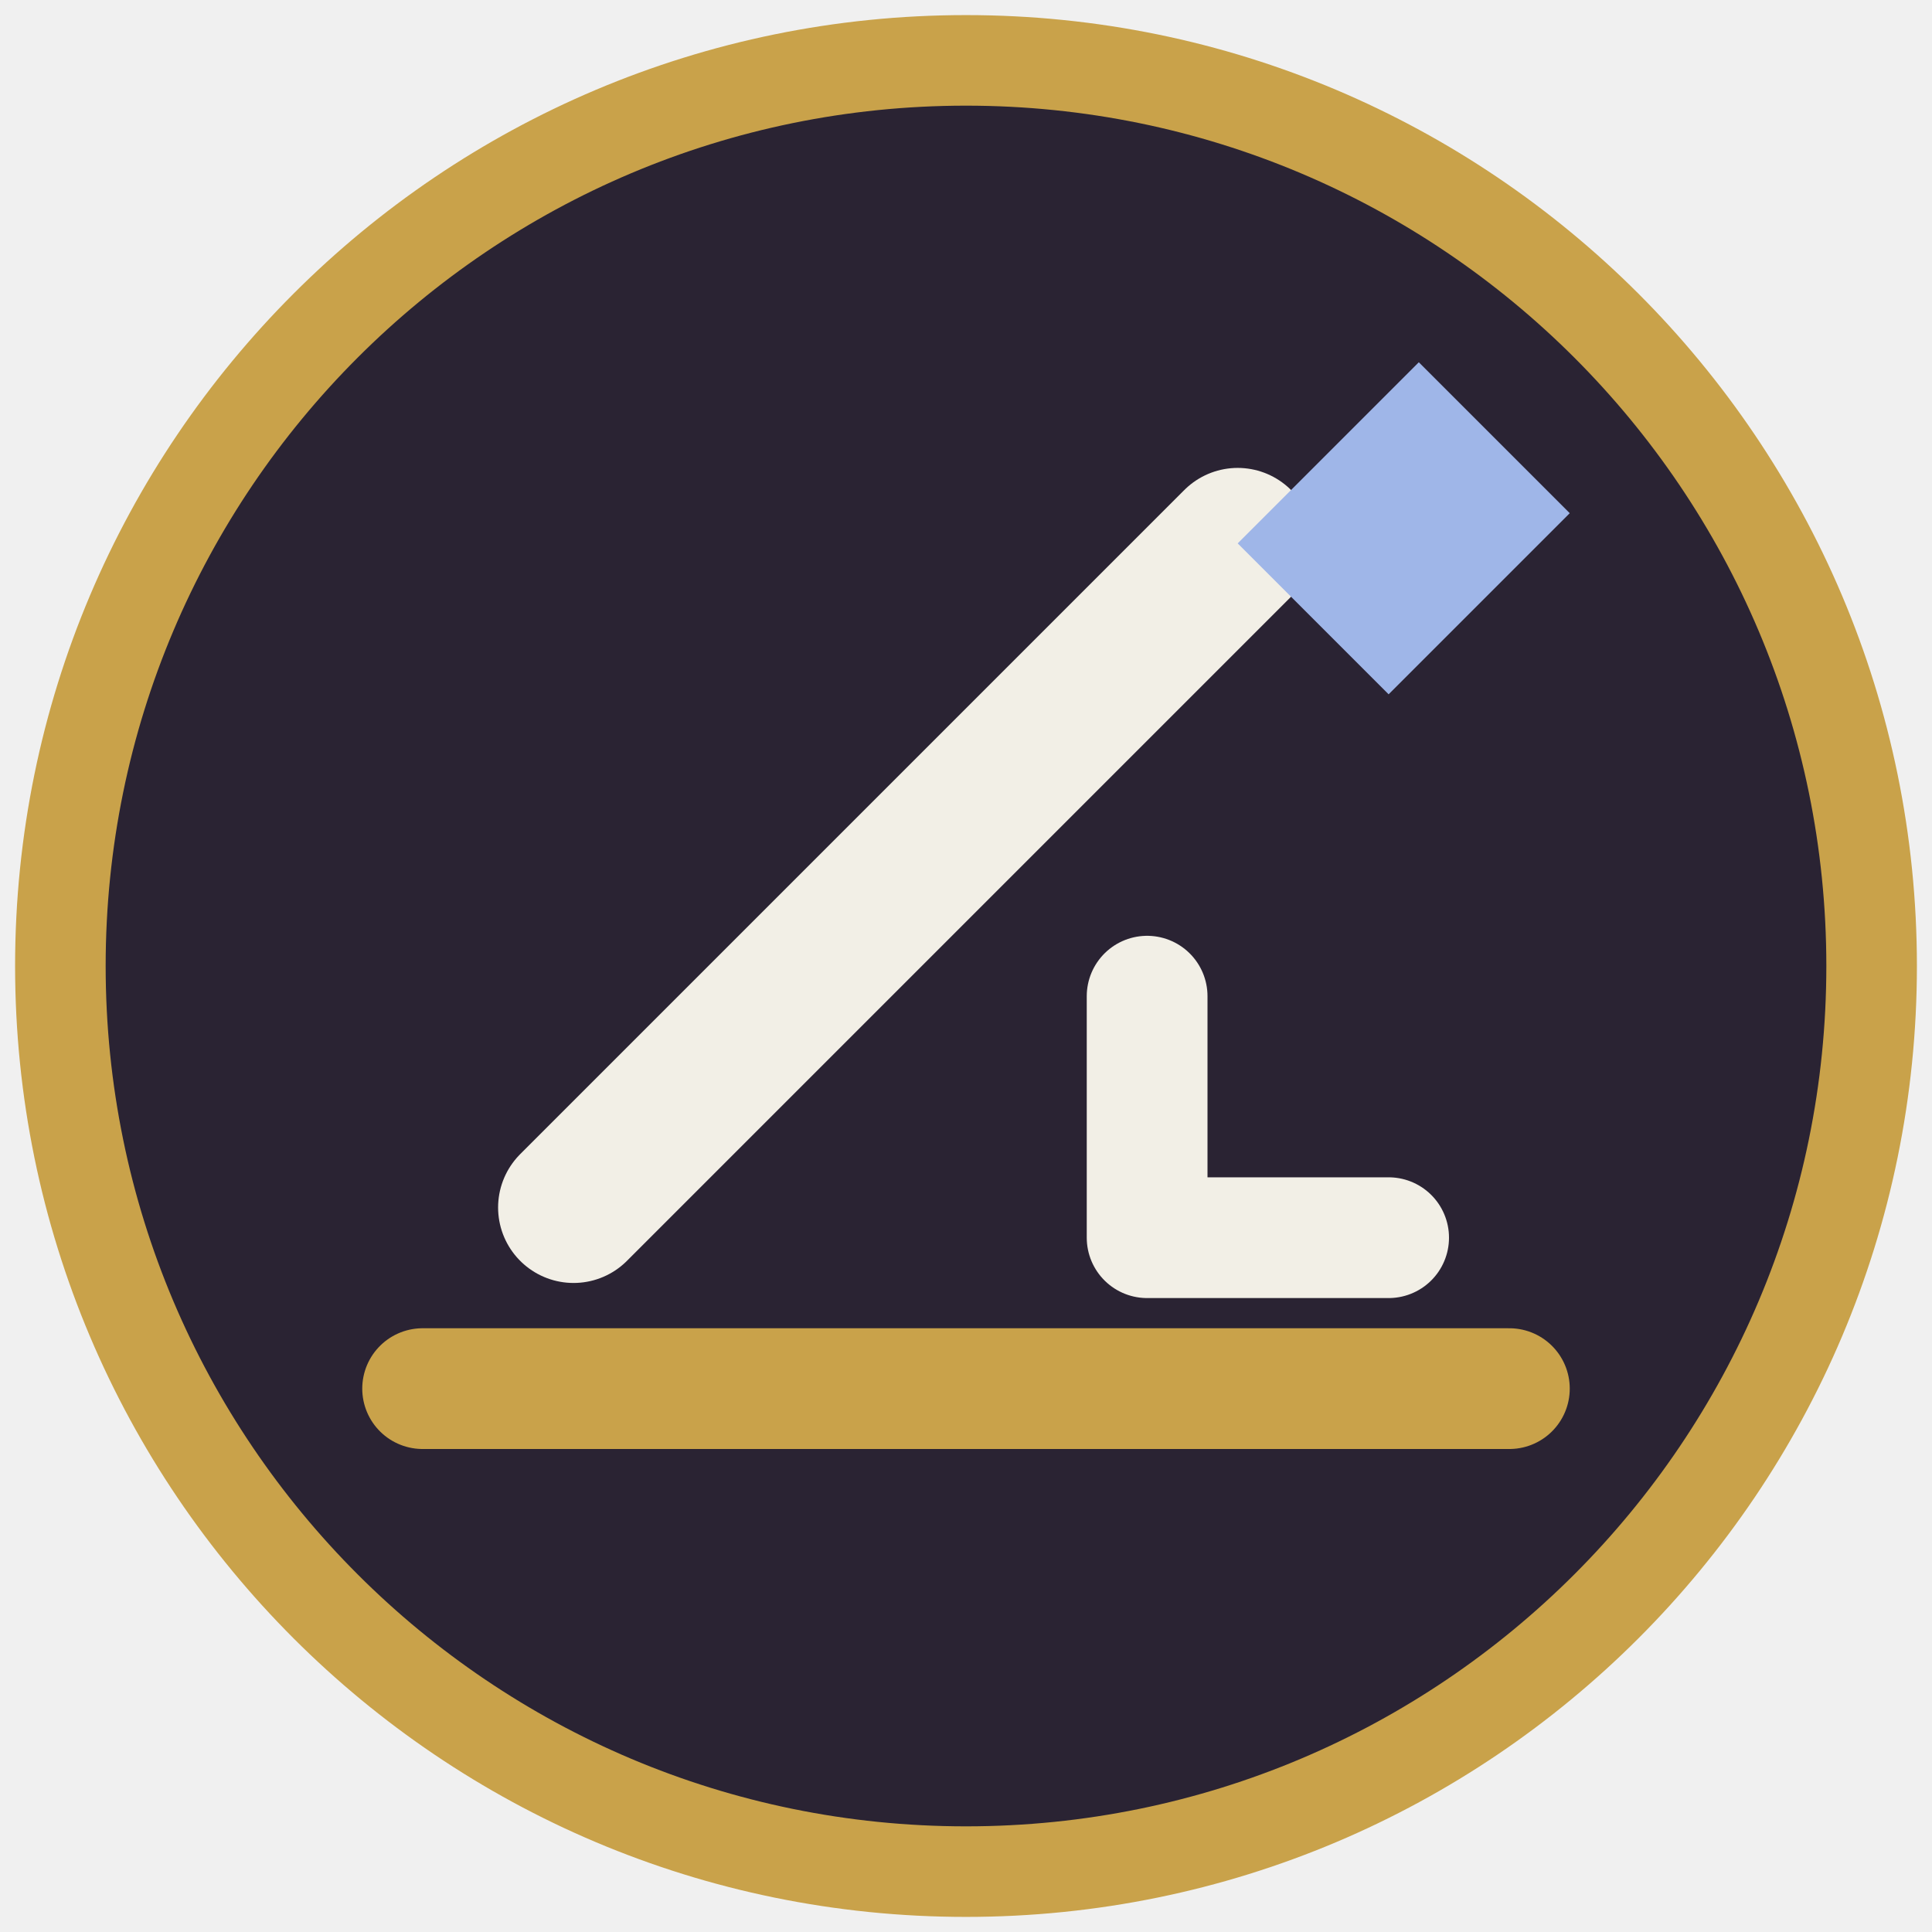
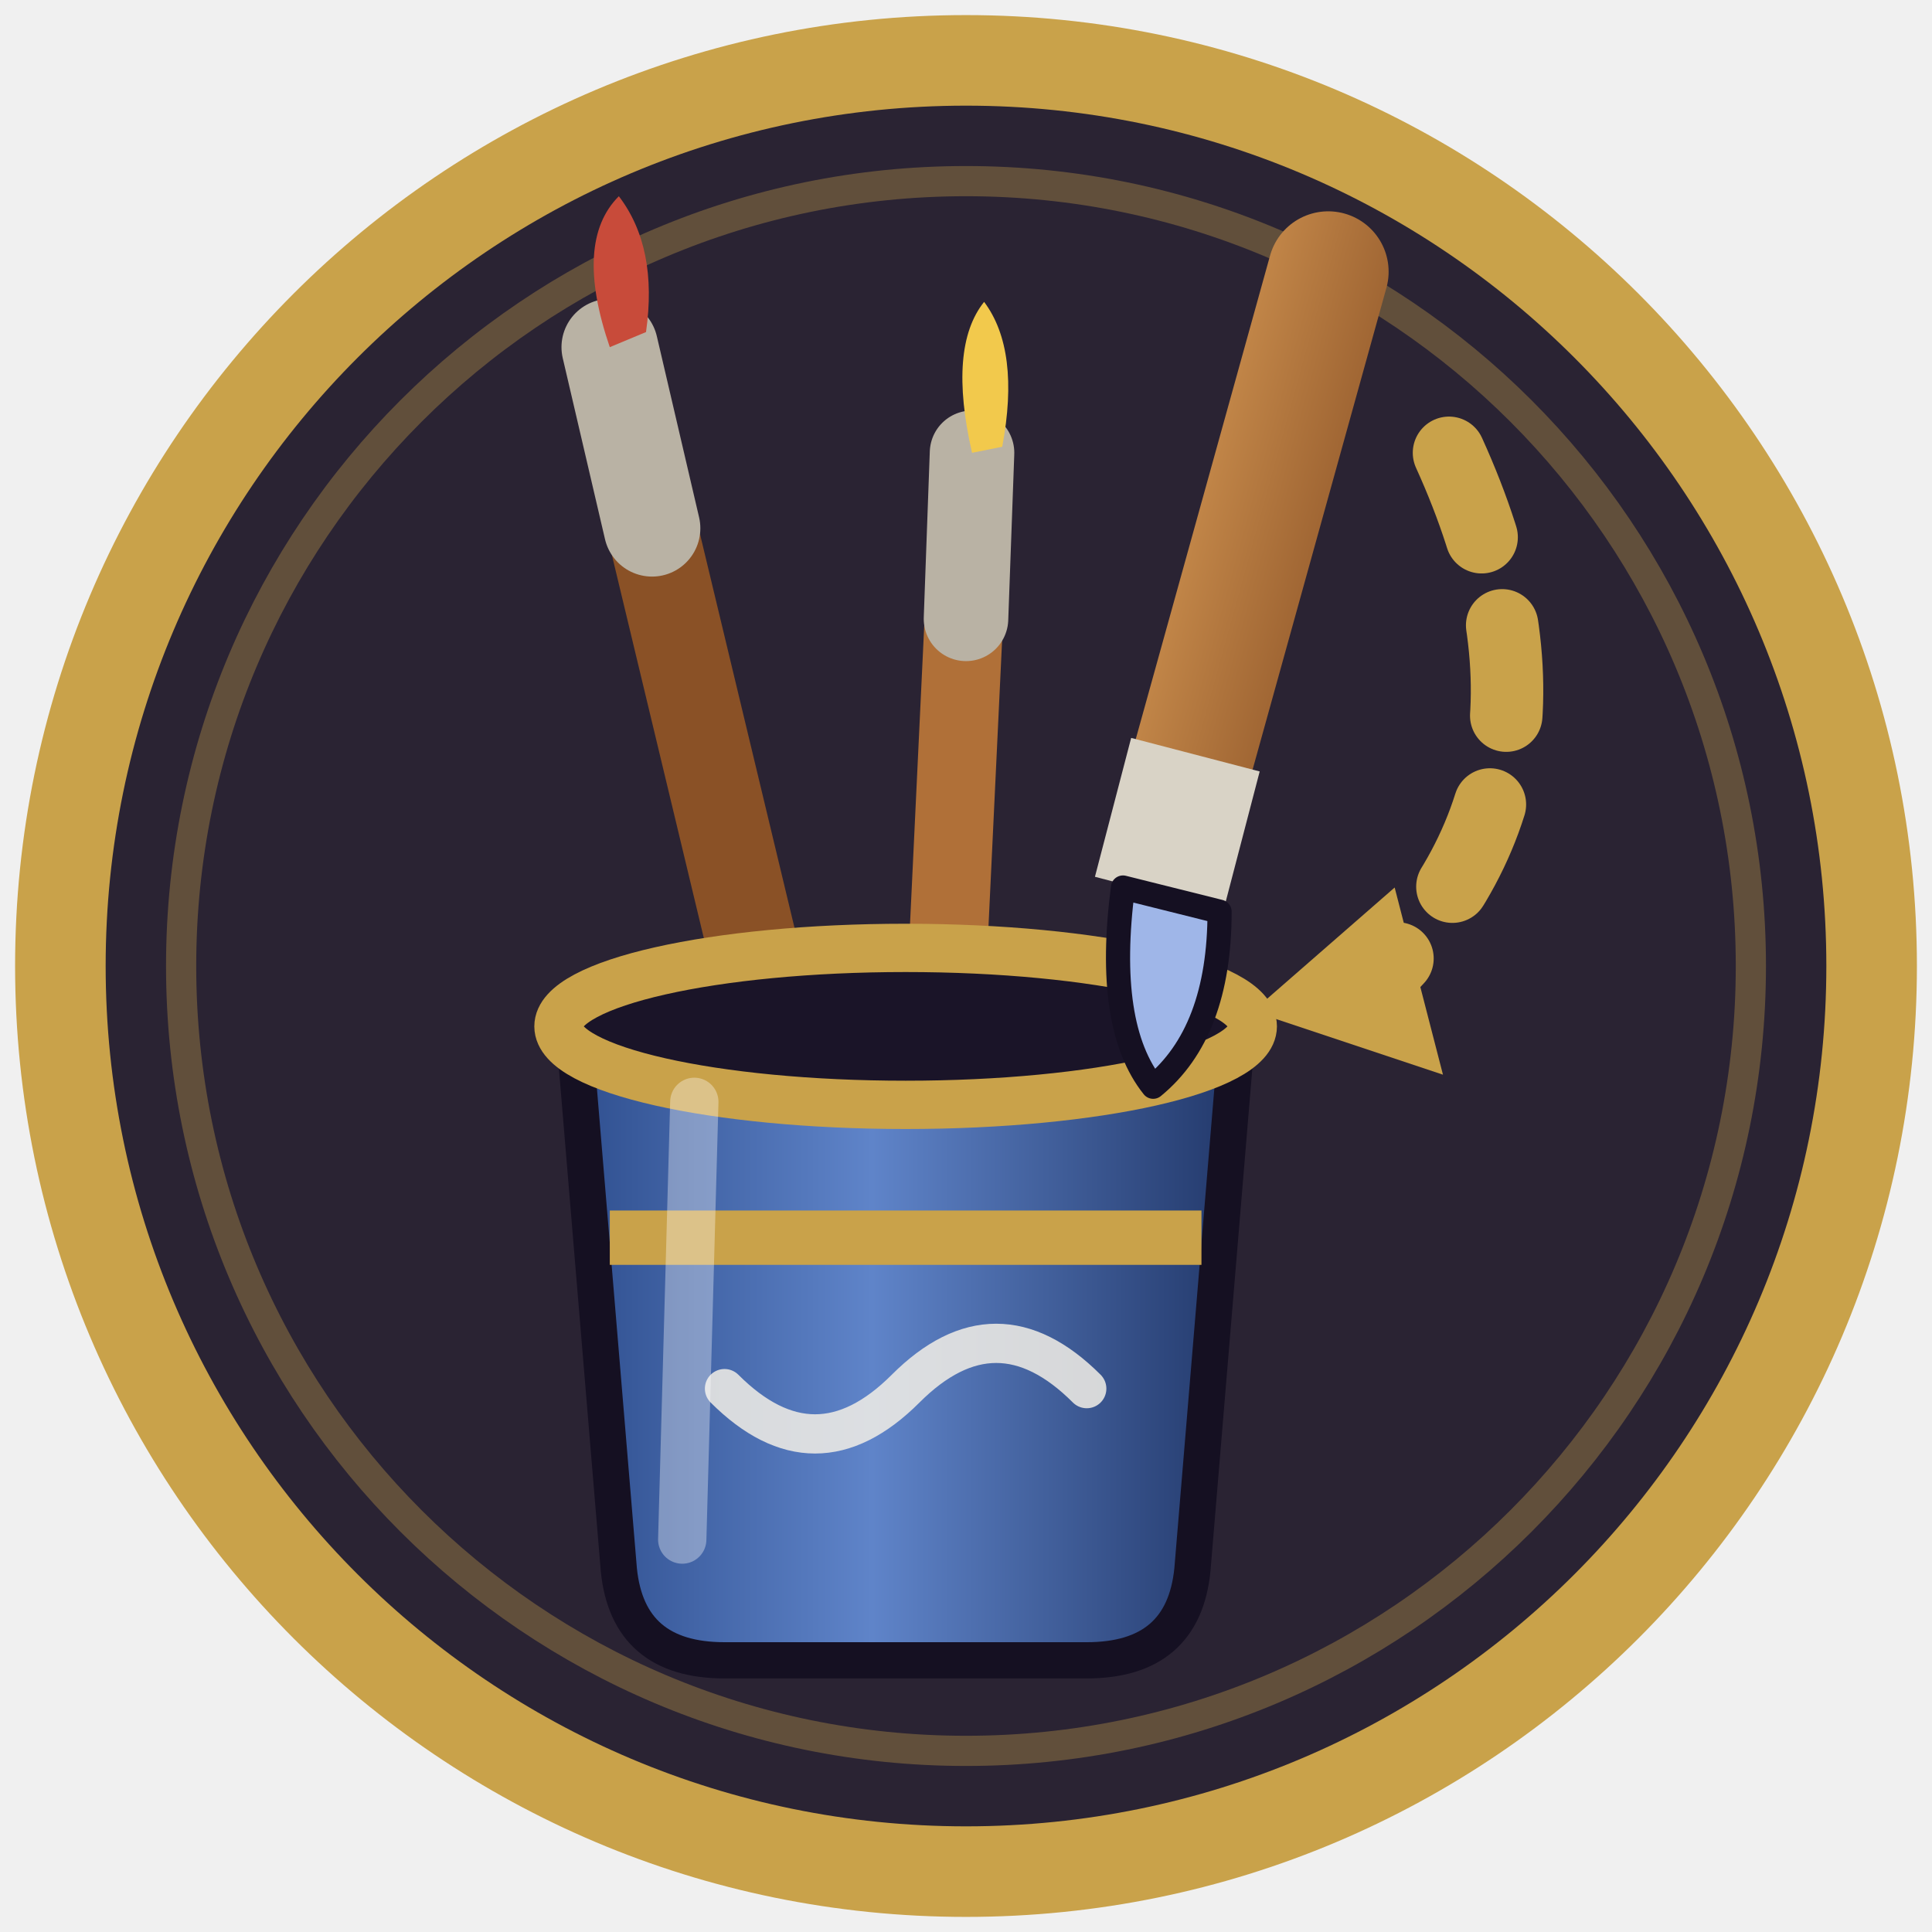
<svg xmlns="http://www.w3.org/2000/svg" width="64" height="64" viewBox="0 0 64 64">
+   <defs>
+     <linearGradient id="jar" x1="0" y1="0" x2="1" y2="0">
+       <stop offset="0" stop-color="#2f4f8f" />
+       <stop offset="0.45" stop-color="#5f84c9" />
+       <stop offset="1" stop-color="#22386a" />
+     </linearGradient>
+     <linearGradient id="handle" x1="0" y1="0" x2="1" y2="1">
+       <stop offset="0" stop-color="#d79a55" />
+       <stop offset="1" stop-color="#8a5126" />
+     </linearGradient>
+   </defs>
  <circle cx="32" cy="32" r="30" fill="#2a2333" stroke="#c9a24a" stroke-width="3" />
-   <path d="M14 46 H50" stroke="#c9a24a" stroke-width="4" stroke-linecap="round" />
-   <path d="M19 40 L41 18" stroke="#f2efe6" stroke-width="5" stroke-linecap="round" />
-   <path d="M41 18 L47 12 L52 17 L46 23 Z" fill="#9fb6e8" />
-   <path d="M38 33 L38 41 L46 41" fill="none" stroke="#f2efe6" stroke-width="4" stroke-linecap="round" stroke-linejoin="round" />
+   <circle cx="32" cy="32" r="26" fill="none" stroke="#c9a24a" stroke-opacity="0.35" stroke-width="1" />
+   <path d="M27 40 L21 15" stroke="#8a5126" stroke-width="3" stroke-linecap="round" />
+   <path d="M21.6 17.5 L20.2 11.5" stroke="#b9b2a4" stroke-width="3.2" stroke-linecap="round" />
+   <path d="M20.2 11.5 Q19 8 20.5 6.5 Q21.8 8.2 21.4 11" fill="#c84b3a" />
+   <path d="M31 40 L32 19" stroke="#b07038" stroke-width="2.6" stroke-linecap="round" />
+   <path d="M32 20.5 L32.2 15" stroke="#b9b2a4" stroke-width="2.8" stroke-linecap="round" />
+   <path d="M32.2 15 Q31.4 11.5 32.6 10 Q33.8 11.6 33.2 14.8" fill="#f2c94c" />
+   <path d="M19 34 H41 L39.5 52 Q39.2 55 36 55 H24 Q20.8 55 20.5 52 Z" fill="url(#jar)" stroke="#151022" stroke-width="1.2" stroke-linejoin="round" />
+   <ellipse cx="30" cy="34" rx="11.5" ry="2.6" fill="#1a1428" stroke="#c9a24a" stroke-width="1.6" />
+   <path d="M20.2 41 H39.8" stroke="#c9a24a" stroke-width="1.8" />
+   <path d="M24 46 Q27 49 30 46 Q33 43 36 46" fill="none" stroke="#f2efe6" stroke-width="1.3" stroke-linecap="round" stroke-opacity="0.85" />
+   <path d="M23 36.5 L22.6 51" stroke="#ffffff" stroke-opacity="0.35" stroke-width="1.6" stroke-linecap="round" />
+   <path d="M48 15 Q53 26 45 33" fill="none" stroke="#c9a24a" stroke-width="2.4" stroke-linecap="round" stroke-dasharray="3 3" />
+   <path d="M41.5 33.5 L47.8 35.6 L46.2 29.4 Z" fill="#c9a24a" />
+   <path d="M44 9 L39 27" stroke="url(#handle)" stroke-width="4" stroke-linecap="round" />
+   <path d="M39.6 25 L38.4 29.6" stroke="#d9d3c6" stroke-width="4.4" stroke-linecap="butt" />
+   <path d="M37.2 29.4 Q36.6 34 38.2 36 Q40.4 34.2 40.4 30.2 Z" fill="#9fb6e8" stroke="#151022" stroke-width="0.8" stroke-linejoin="round" />
</svg>
